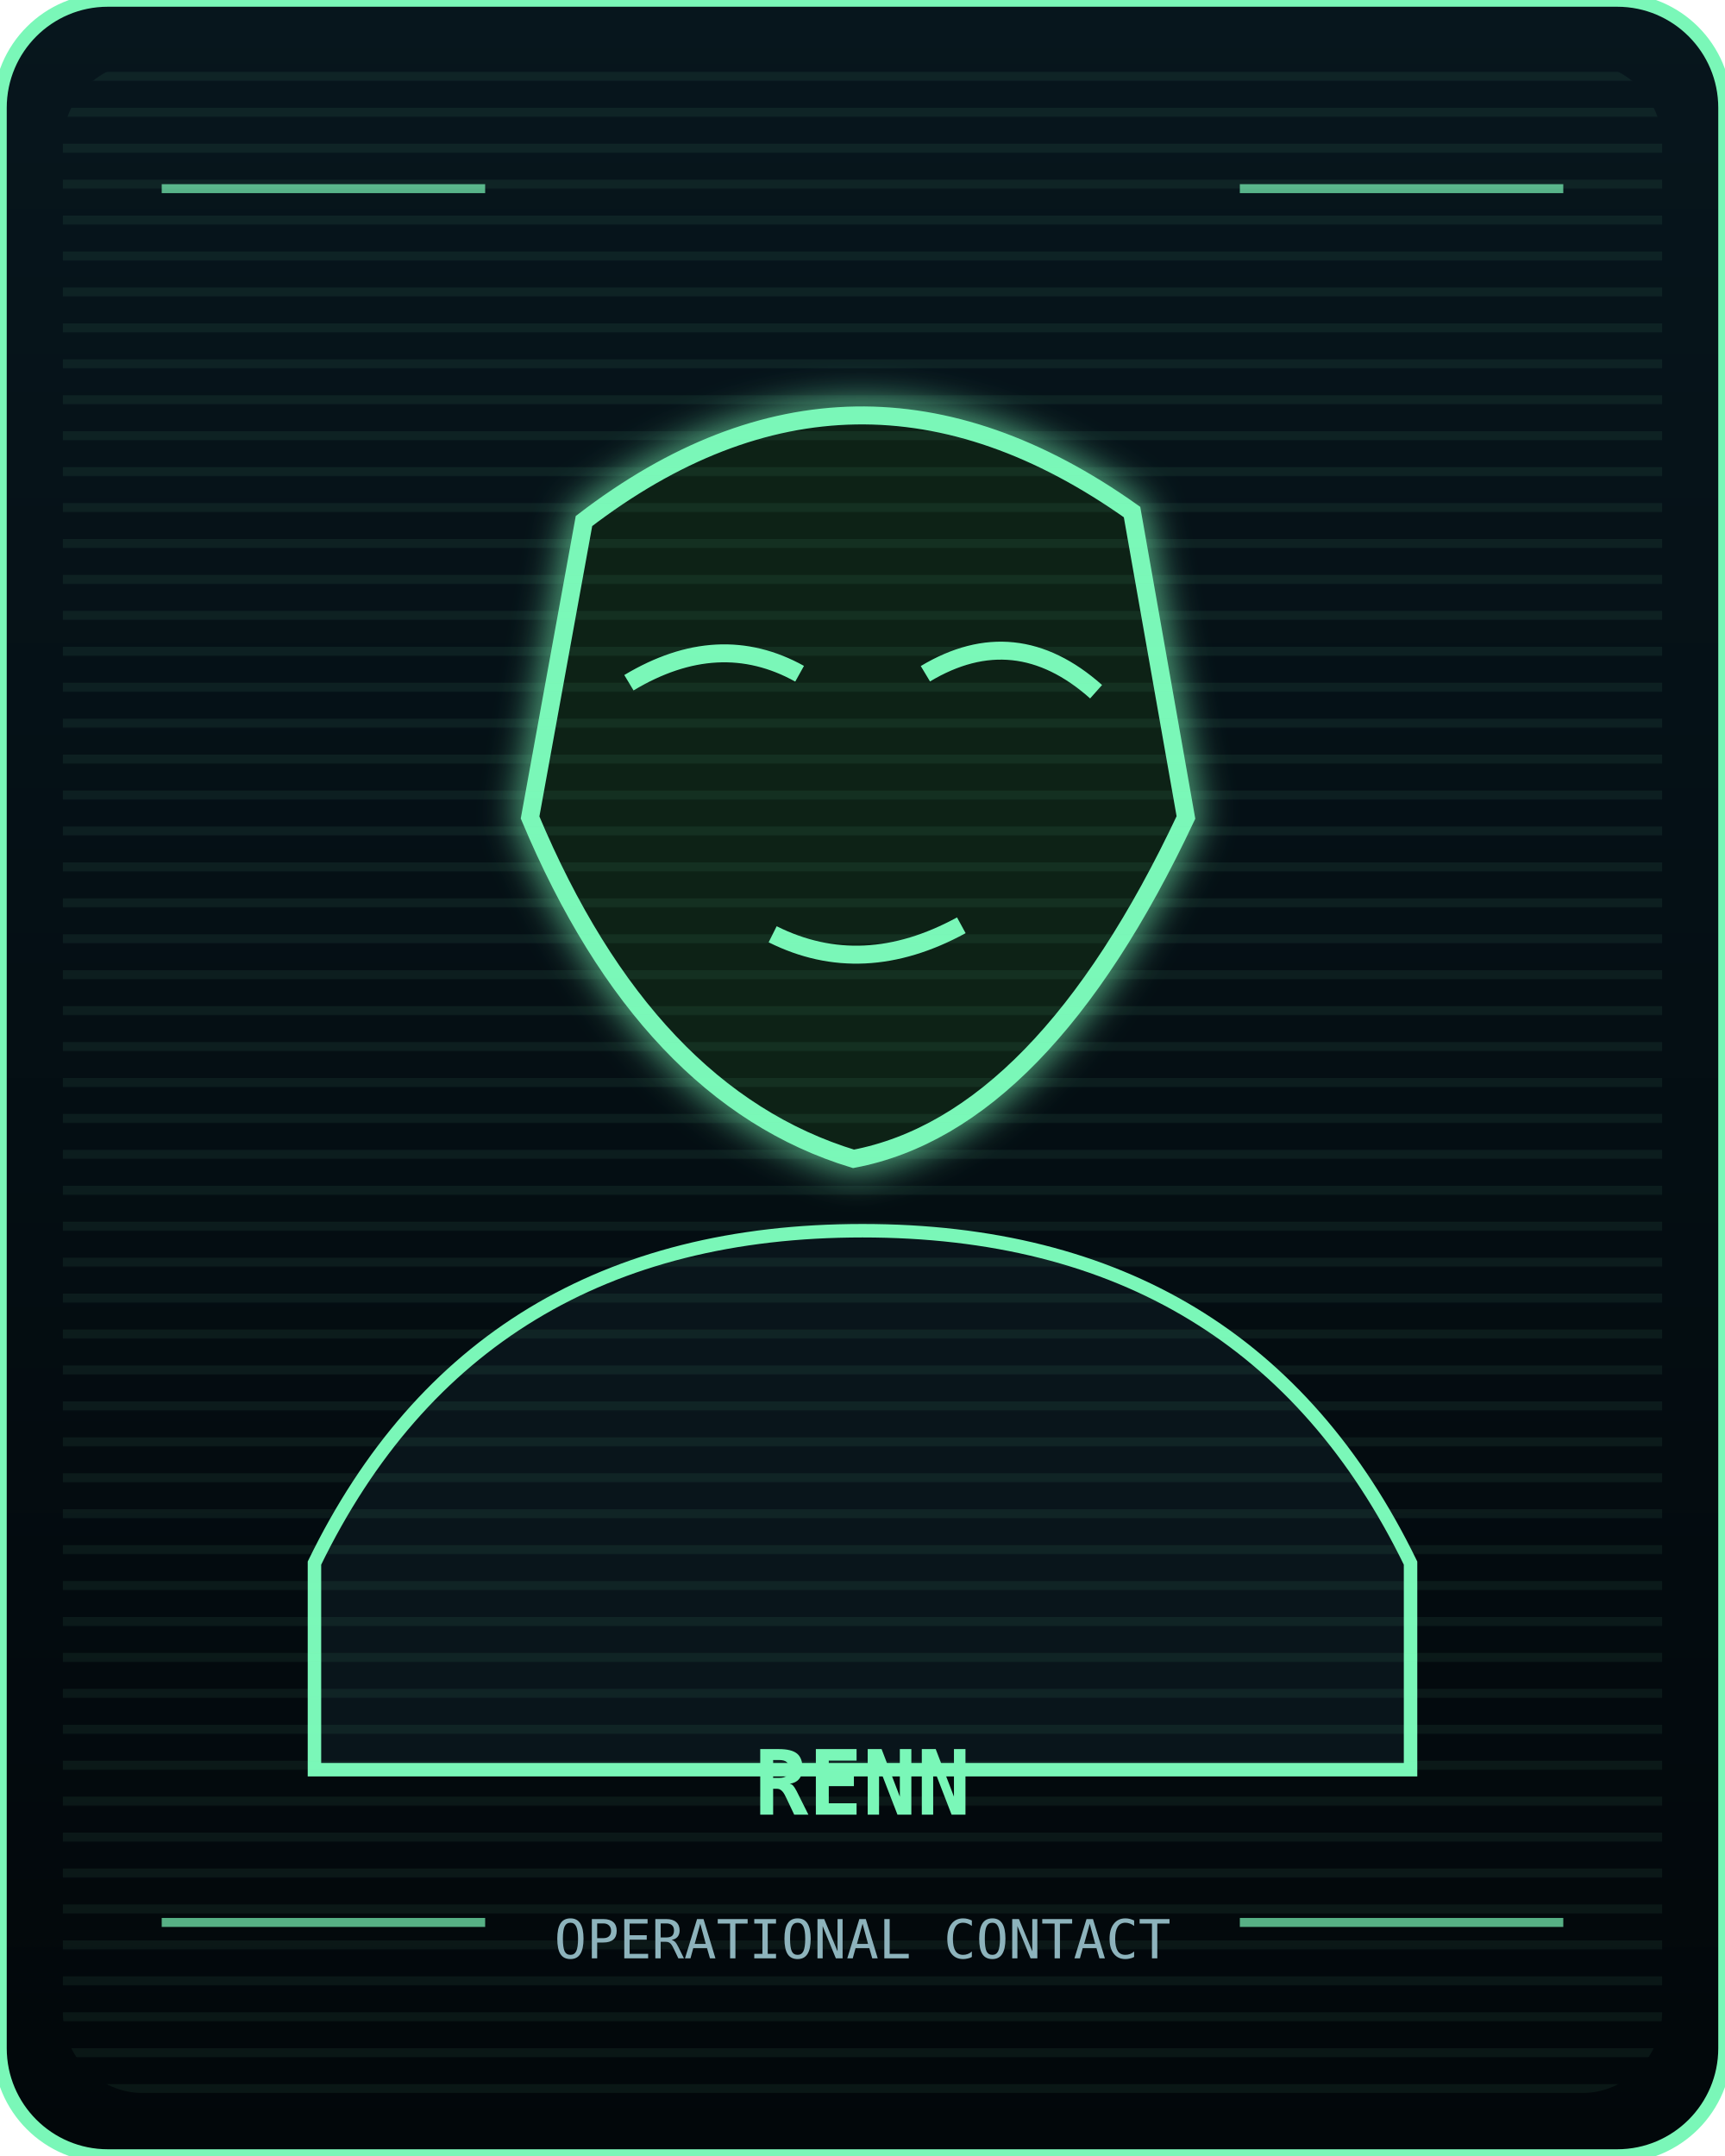
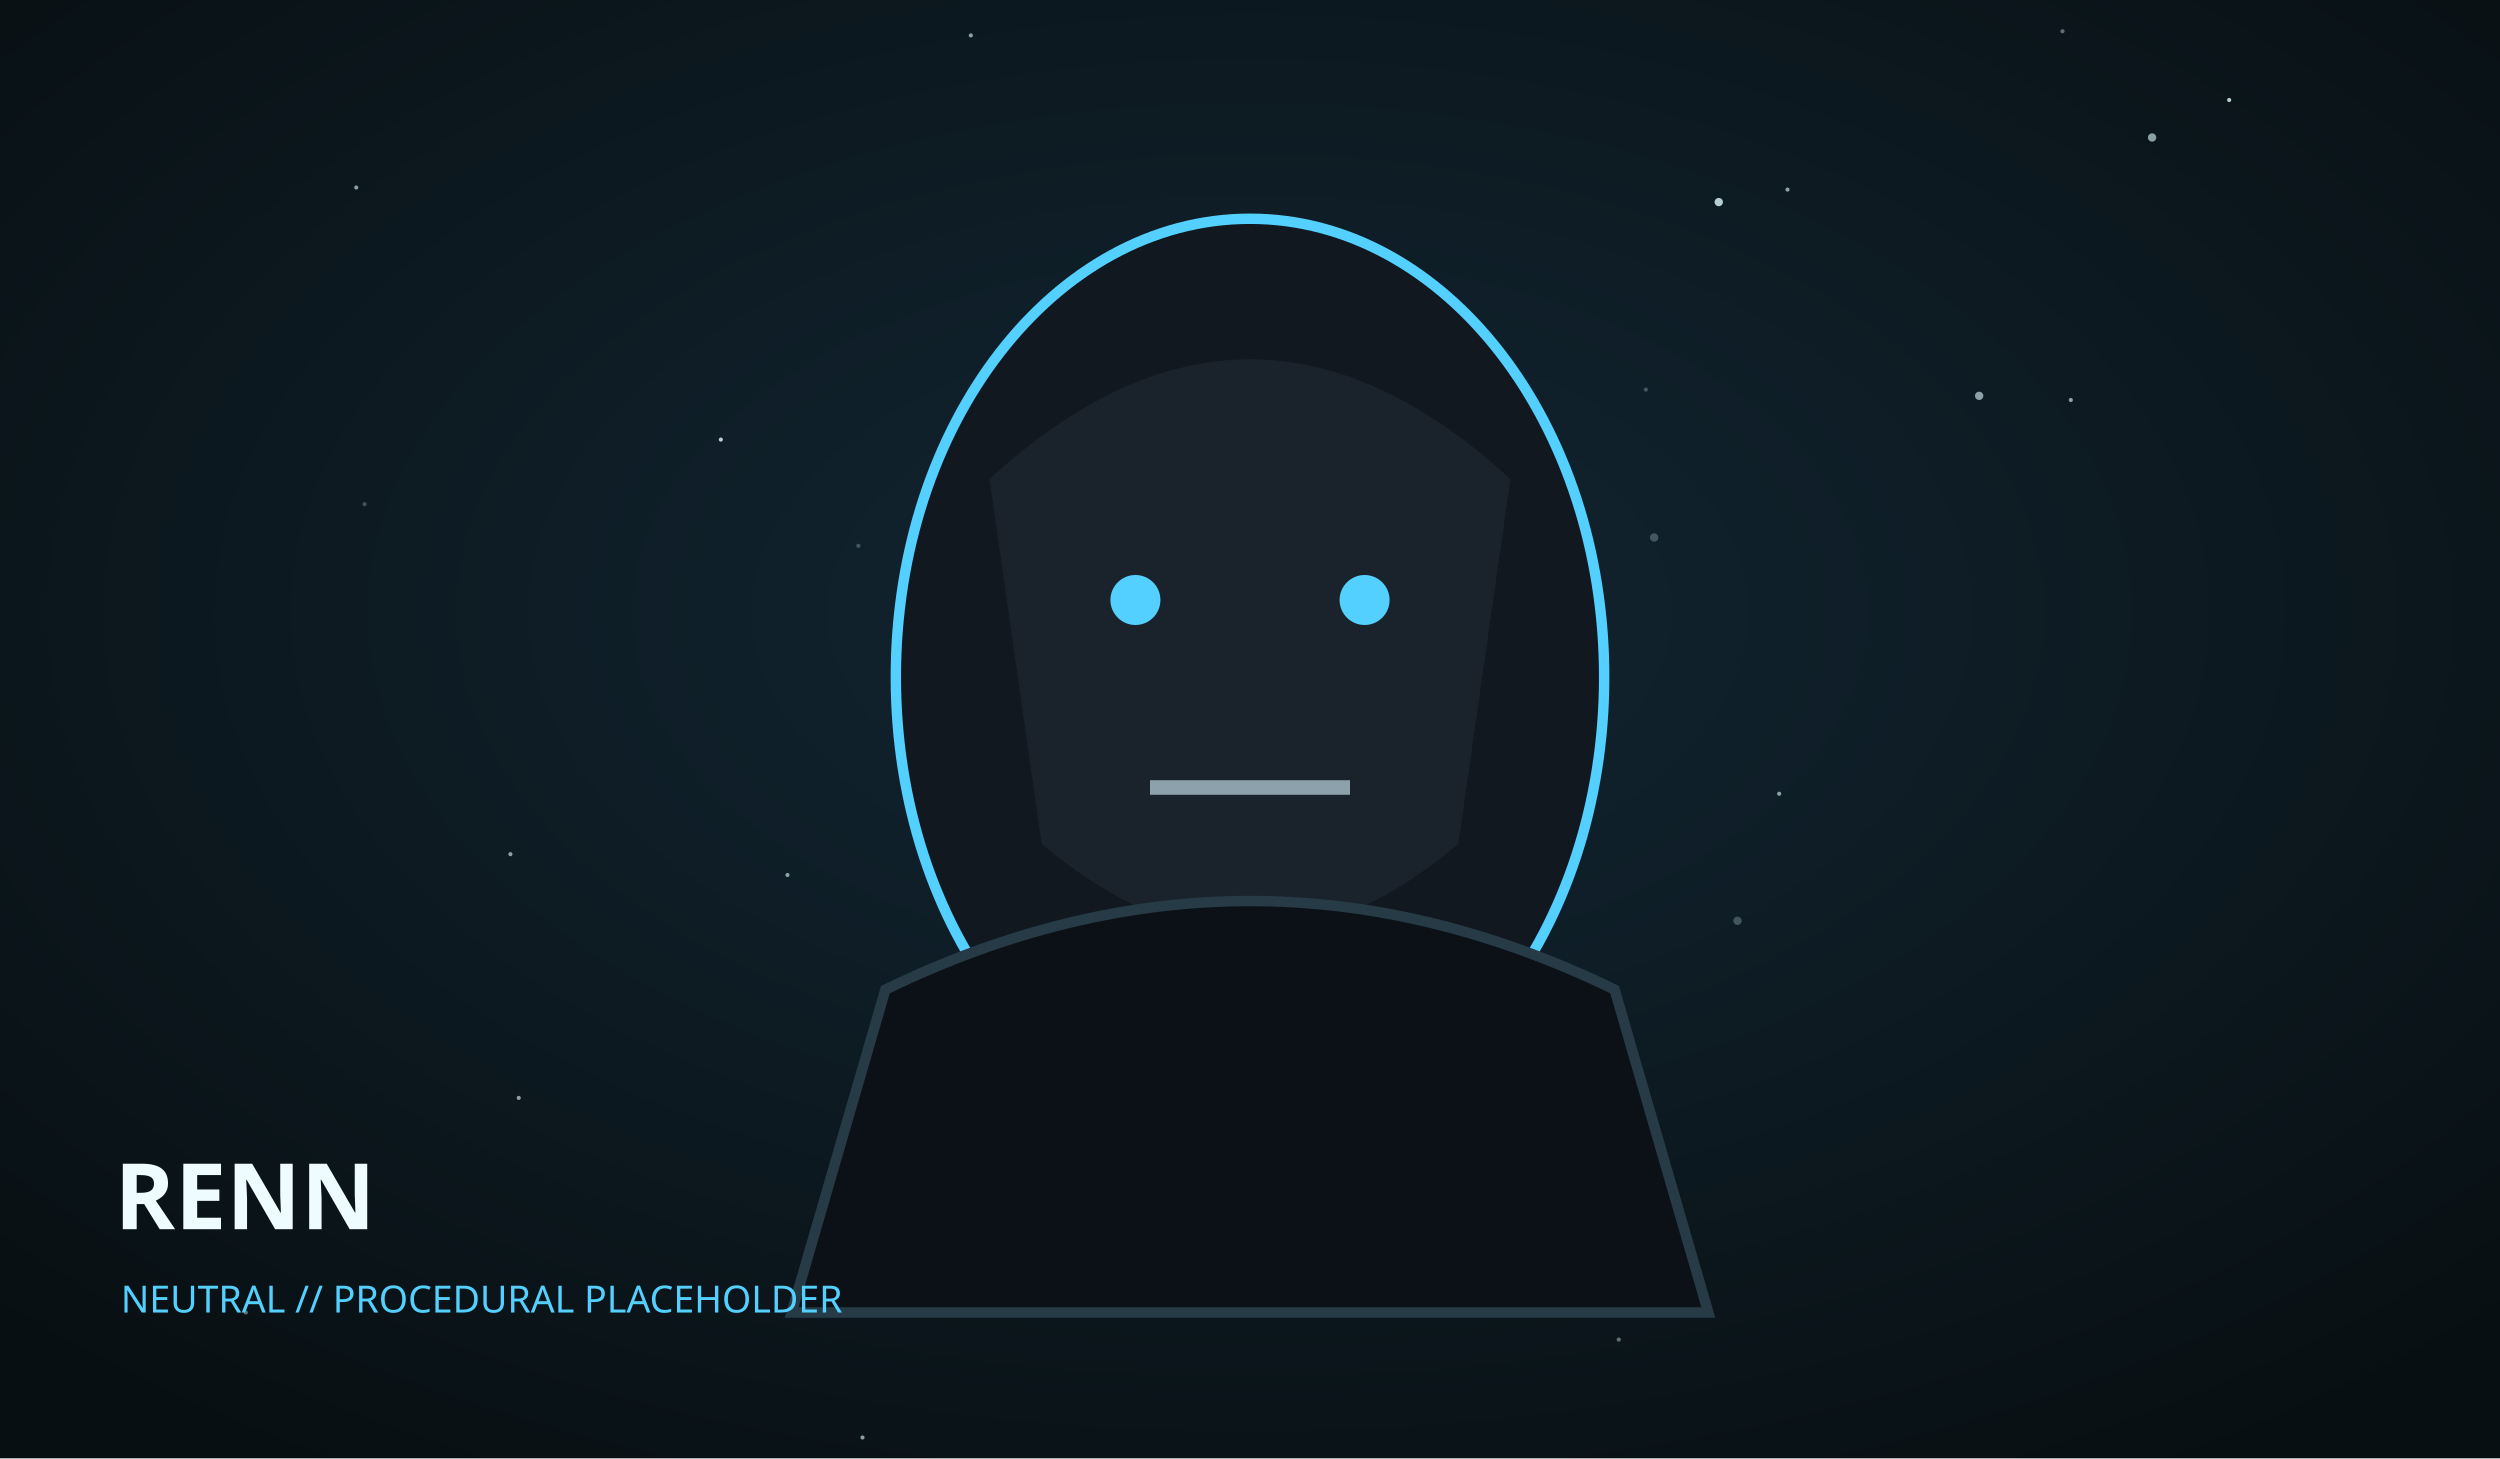
- <svg xmlns="http://www.w3.org/2000/svg" width="512" height="640" viewBox="0 0 192 240">
+ <svg xmlns="http://www.w3.org/2000/svg" viewBox="0 0 1200 700">
  <defs>
-     <linearGradient id="bg" x1="0" y1="0" x2="0" y2="1">
-       <stop stop-color="#07161d" />
-       <stop offset="1" stop-color="#02070a" />
-     </linearGradient>
-     <filter id="glow">
-       <feGaussianBlur stdDeviation="2.2" result="b" />
-       <feMerge>
-         <feMergeNode in="b" />
-         <feMergeNode in="SourceGraphic" />
-       </feMerge>
+     <radialGradient id="v" cx="50%" cy="42%" r="70%">
+       <stop offset="0" stop-color="#122633" />
+       <stop offset="1" stop-color="#080f12" />
+     </radialGradient>
+     <filter id="g">
+       <feGaussianBlur stdDeviation="8" />
    </filter>
-     <pattern id="scan" width="4" height="4" patternUnits="userSpaceOnUse">
-       <rect width="4" height="1" fill="#7af7b8" opacity=".10" />
-     </pattern>
  </defs>
-   <rect width="192" height="240" rx="12" fill="url(#bg)" stroke="#7af7b8" stroke-width="1.5" />
-   <path d="M35 174 Q53 137 96 137 Q139 137 157 174 V197 H35 Z" fill="#09151b" stroke="#7af7b8" stroke-width="1.5" />
-   <g filter="url(#glow)">
-     <path d="M65 58 Q95 35 126 57 L132 91 Q116 125 95 129 Q72 122 59 91 Z" fill="#0c2118" stroke="#7af7b8" stroke-width="2" />
-     <path d="M70 76 Q80 70 89 75 M103 75 Q113 69 122 77 M86 104 Q96 109 107 103" fill="none" stroke="#7af7b8" stroke-width="2" />
+   <rect width="100%" height="100%" fill="url(#v)" />
+   <circle cx="858" cy="91" r="1" fill="#dffaff" opacity="0.6" />
+   <circle cx="118" cy="630" r="1" fill="#dffaff" opacity="0.4" />
+   <circle cx="746" cy="430" r="1" fill="#dffaff" opacity="0.4" />
+   <circle cx="763" cy="528" r="2" fill="#dffaff" opacity="0.25" />
+   <circle cx="1070" cy="48" r="1" fill="#dffaff" opacity="0.8" />
+   <circle cx="994" cy="192" r="1" fill="#dffaff" opacity="0.6" />
+   <circle cx="950" cy="190" r="2" fill="#dffaff" opacity="0.6" />
+   <circle cx="825" cy="97" r="2" fill="#dffaff" opacity="0.8" />
+   <circle cx="414" cy="690" r="1" fill="#dffaff" opacity="0.6" />
+   <circle cx="446" cy="309" r="1" fill="#dffaff" opacity="0.8" />
+   <circle cx="777" cy="643" r="1" fill="#dffaff" opacity="0.4" />
+   <circle cx="1033" cy="66" r="2" fill="#dffaff" opacity="0.6" />
+   <circle cx="346" cy="211" r="1" fill="#dffaff" opacity="0.8" />
+   <circle cx="466" cy="17" r="1" fill="#dffaff" opacity="0.6" />
+   <circle cx="794" cy="258" r="2" fill="#dffaff" opacity="0.25" />
+   <circle cx="378" cy="420" r="1" fill="#dffaff" opacity="0.6" />
+   <circle cx="790" cy="187" r="1" fill="#dffaff" opacity="0.25" />
+   <circle cx="249" cy="527" r="1" fill="#dffaff" opacity="0.6" />
+   <circle cx="245" cy="410" r="1" fill="#dffaff" opacity="0.6" />
+   <circle cx="834" cy="442" r="2" fill="#dffaff" opacity="0.25" />
+   <circle cx="175" cy="242" r="1" fill="#dffaff" opacity="0.25" />
+   <circle cx="412" cy="262" r="1" fill="#dffaff" opacity="0.25" />
+   <circle cx="171" cy="90" r="1" fill="#dffaff" opacity="0.6" />
+   <circle cx="990" cy="15" r="1" fill="#dffaff" opacity="0.4" />
+   <circle cx="854" cy="381" r="1" fill="#dffaff" opacity="0.6" />
+   <g transform="translate(600 300) rotate(0.0)">
+     <ellipse cx="0" cy="25" rx="170" ry="220" fill="#111820" stroke="#53d0ff" stroke-width="5" />
+     <path d="M-125 -70 Q0 -185 125 -70 L100 105 Q0 190 -100 105Z" fill="#1a232b" />
+     <circle cx="-55" cy="-12" r="12" fill="#53d0ff" />
+     <circle cx="55" cy="-12" r="12" fill="#53d0ff" />
+     <path d="M-48 78 Q0 78 48 78" fill="none" stroke="#8ca1ab" stroke-width="7" />
+     <path d="M-175 175 Q0 90 175 175 L220 330 H-220Z" fill="#0b1117" stroke="#263b46" stroke-width="5" />
  </g>
-   <rect x="7" y="7" width="178" height="226" rx="9" fill="url(#scan)" opacity=".65" />
-   <path d="M18 21 H54 M138 21 H174 M18 214 H54 M138 214 H174" stroke="#7af7b8" opacity=".7" />
-   <text x="96" y="202" text-anchor="middle" fill="#7af7b8" font-family="monospace" font-size="10" font-weight="bold">RENN</text>
-   <text x="96" y="218" text-anchor="middle" fill="#8db3bc" font-family="monospace" font-size="6">OPERATIONAL CONTACT</text>
+   <text x="55" y="590" font-family="sans-serif" font-size="44" fill="#effcff" font-weight="700">RENN</text>
+   <text x="58" y="630" font-family="sans-serif" font-size="18" fill="#53d0ff">NEUTRAL // PROCEDURAL PLACEHOLDER</text>
</svg>
